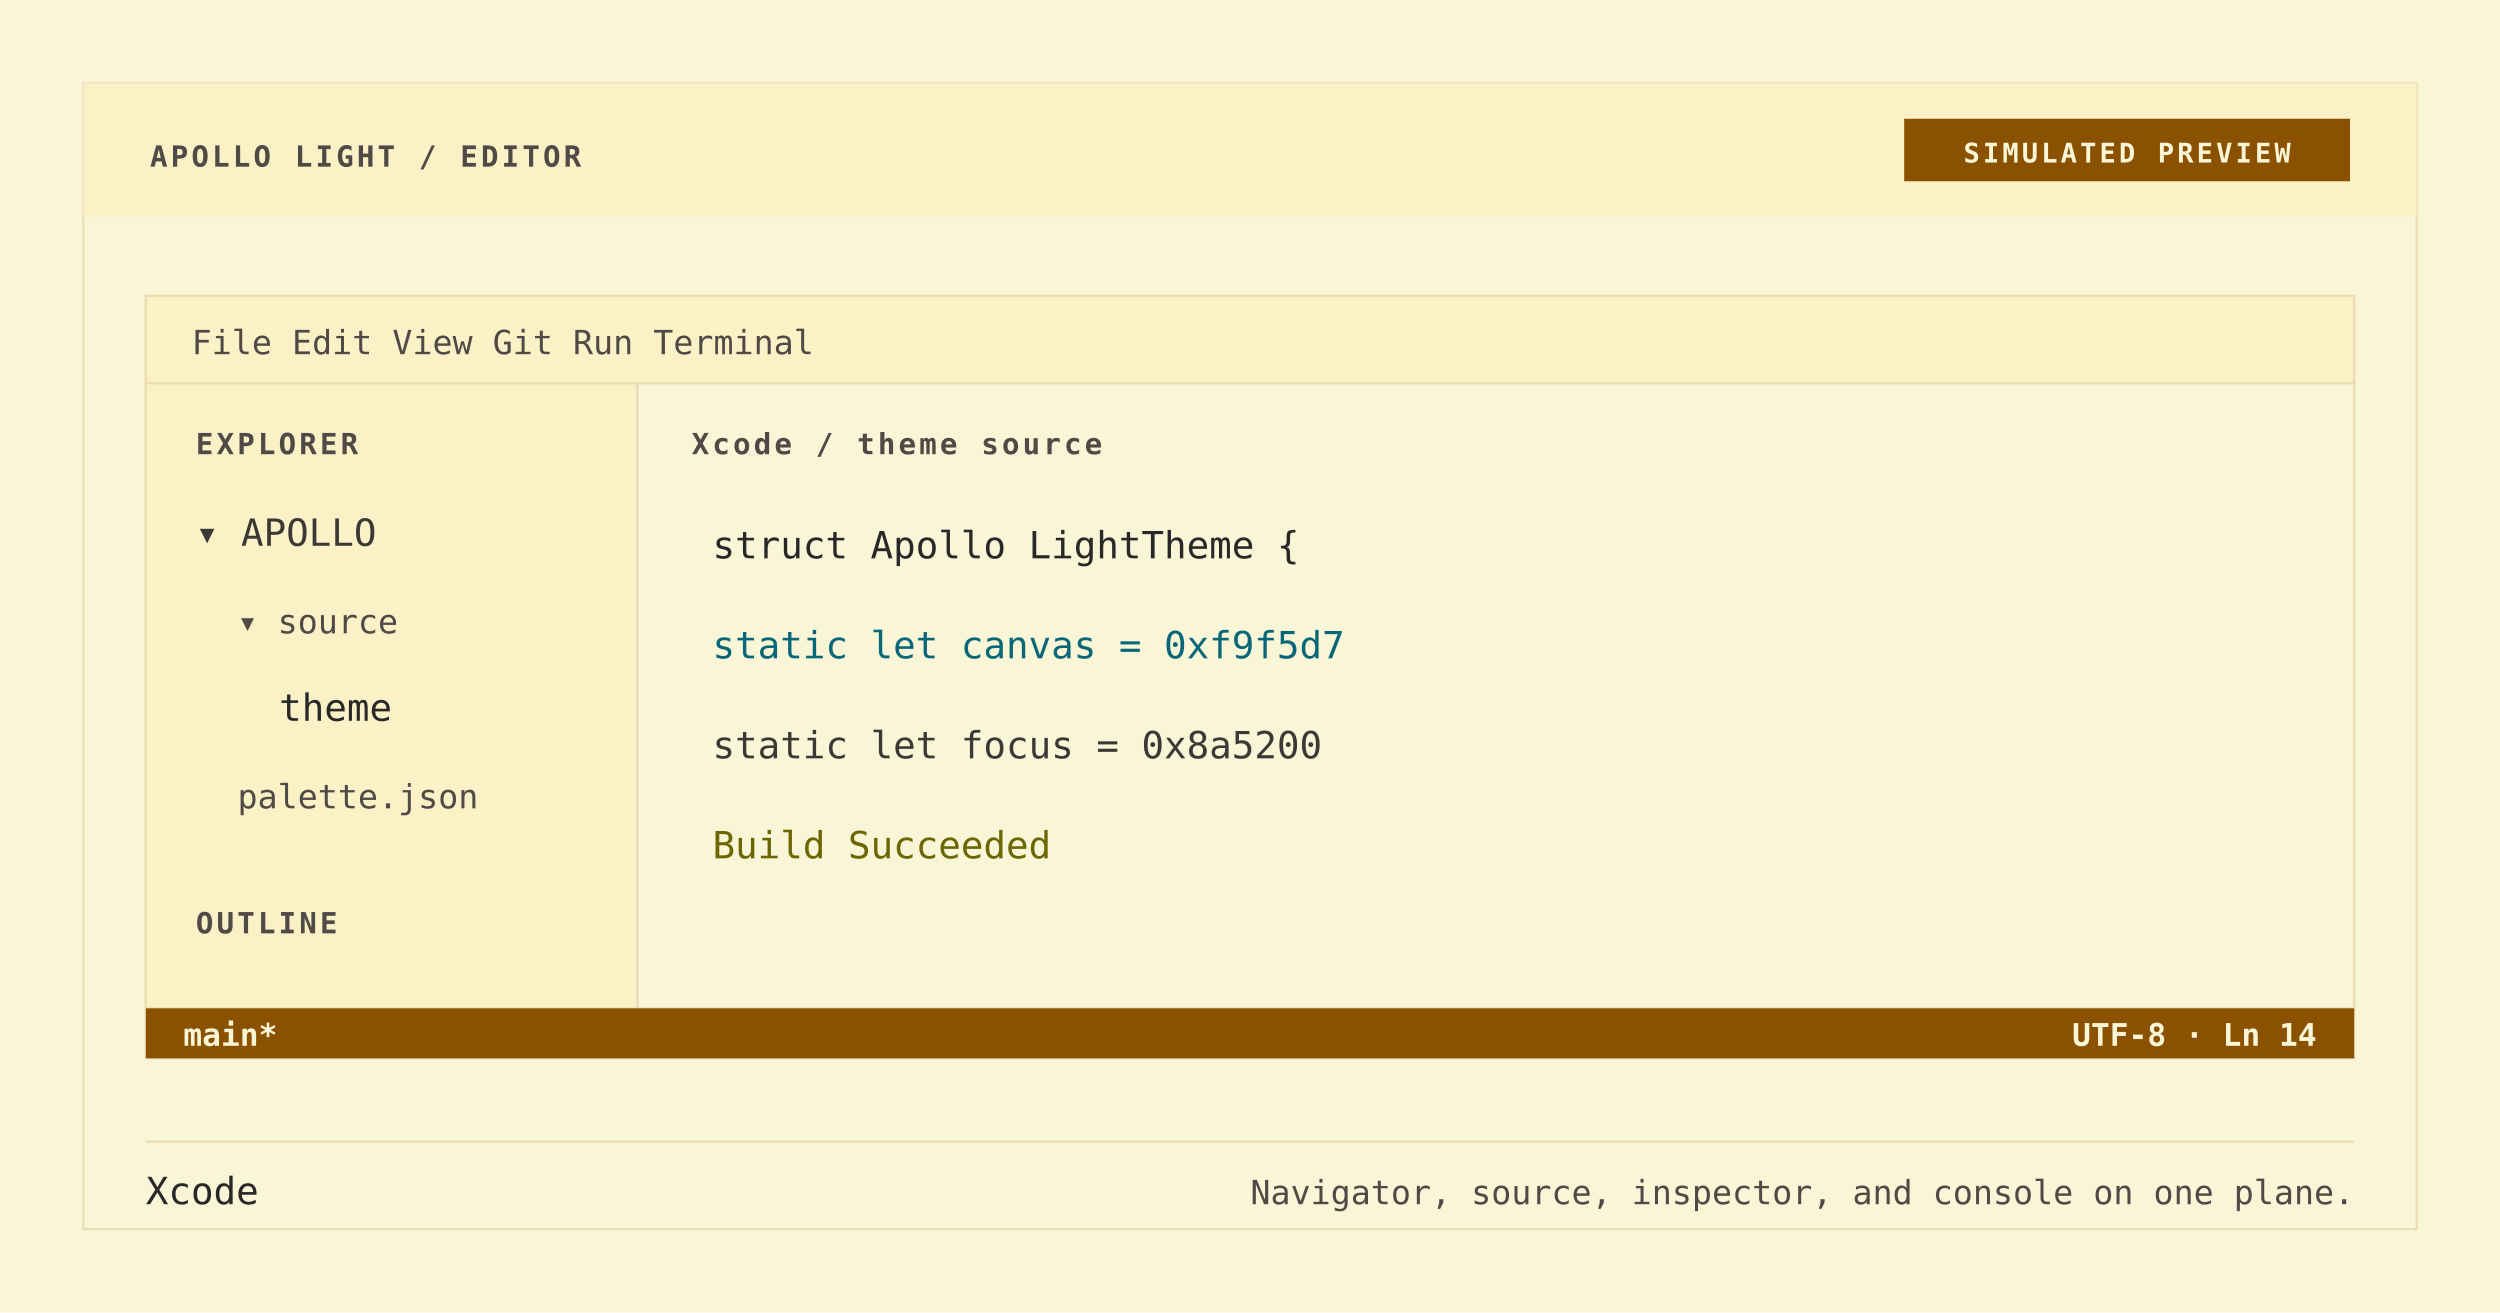
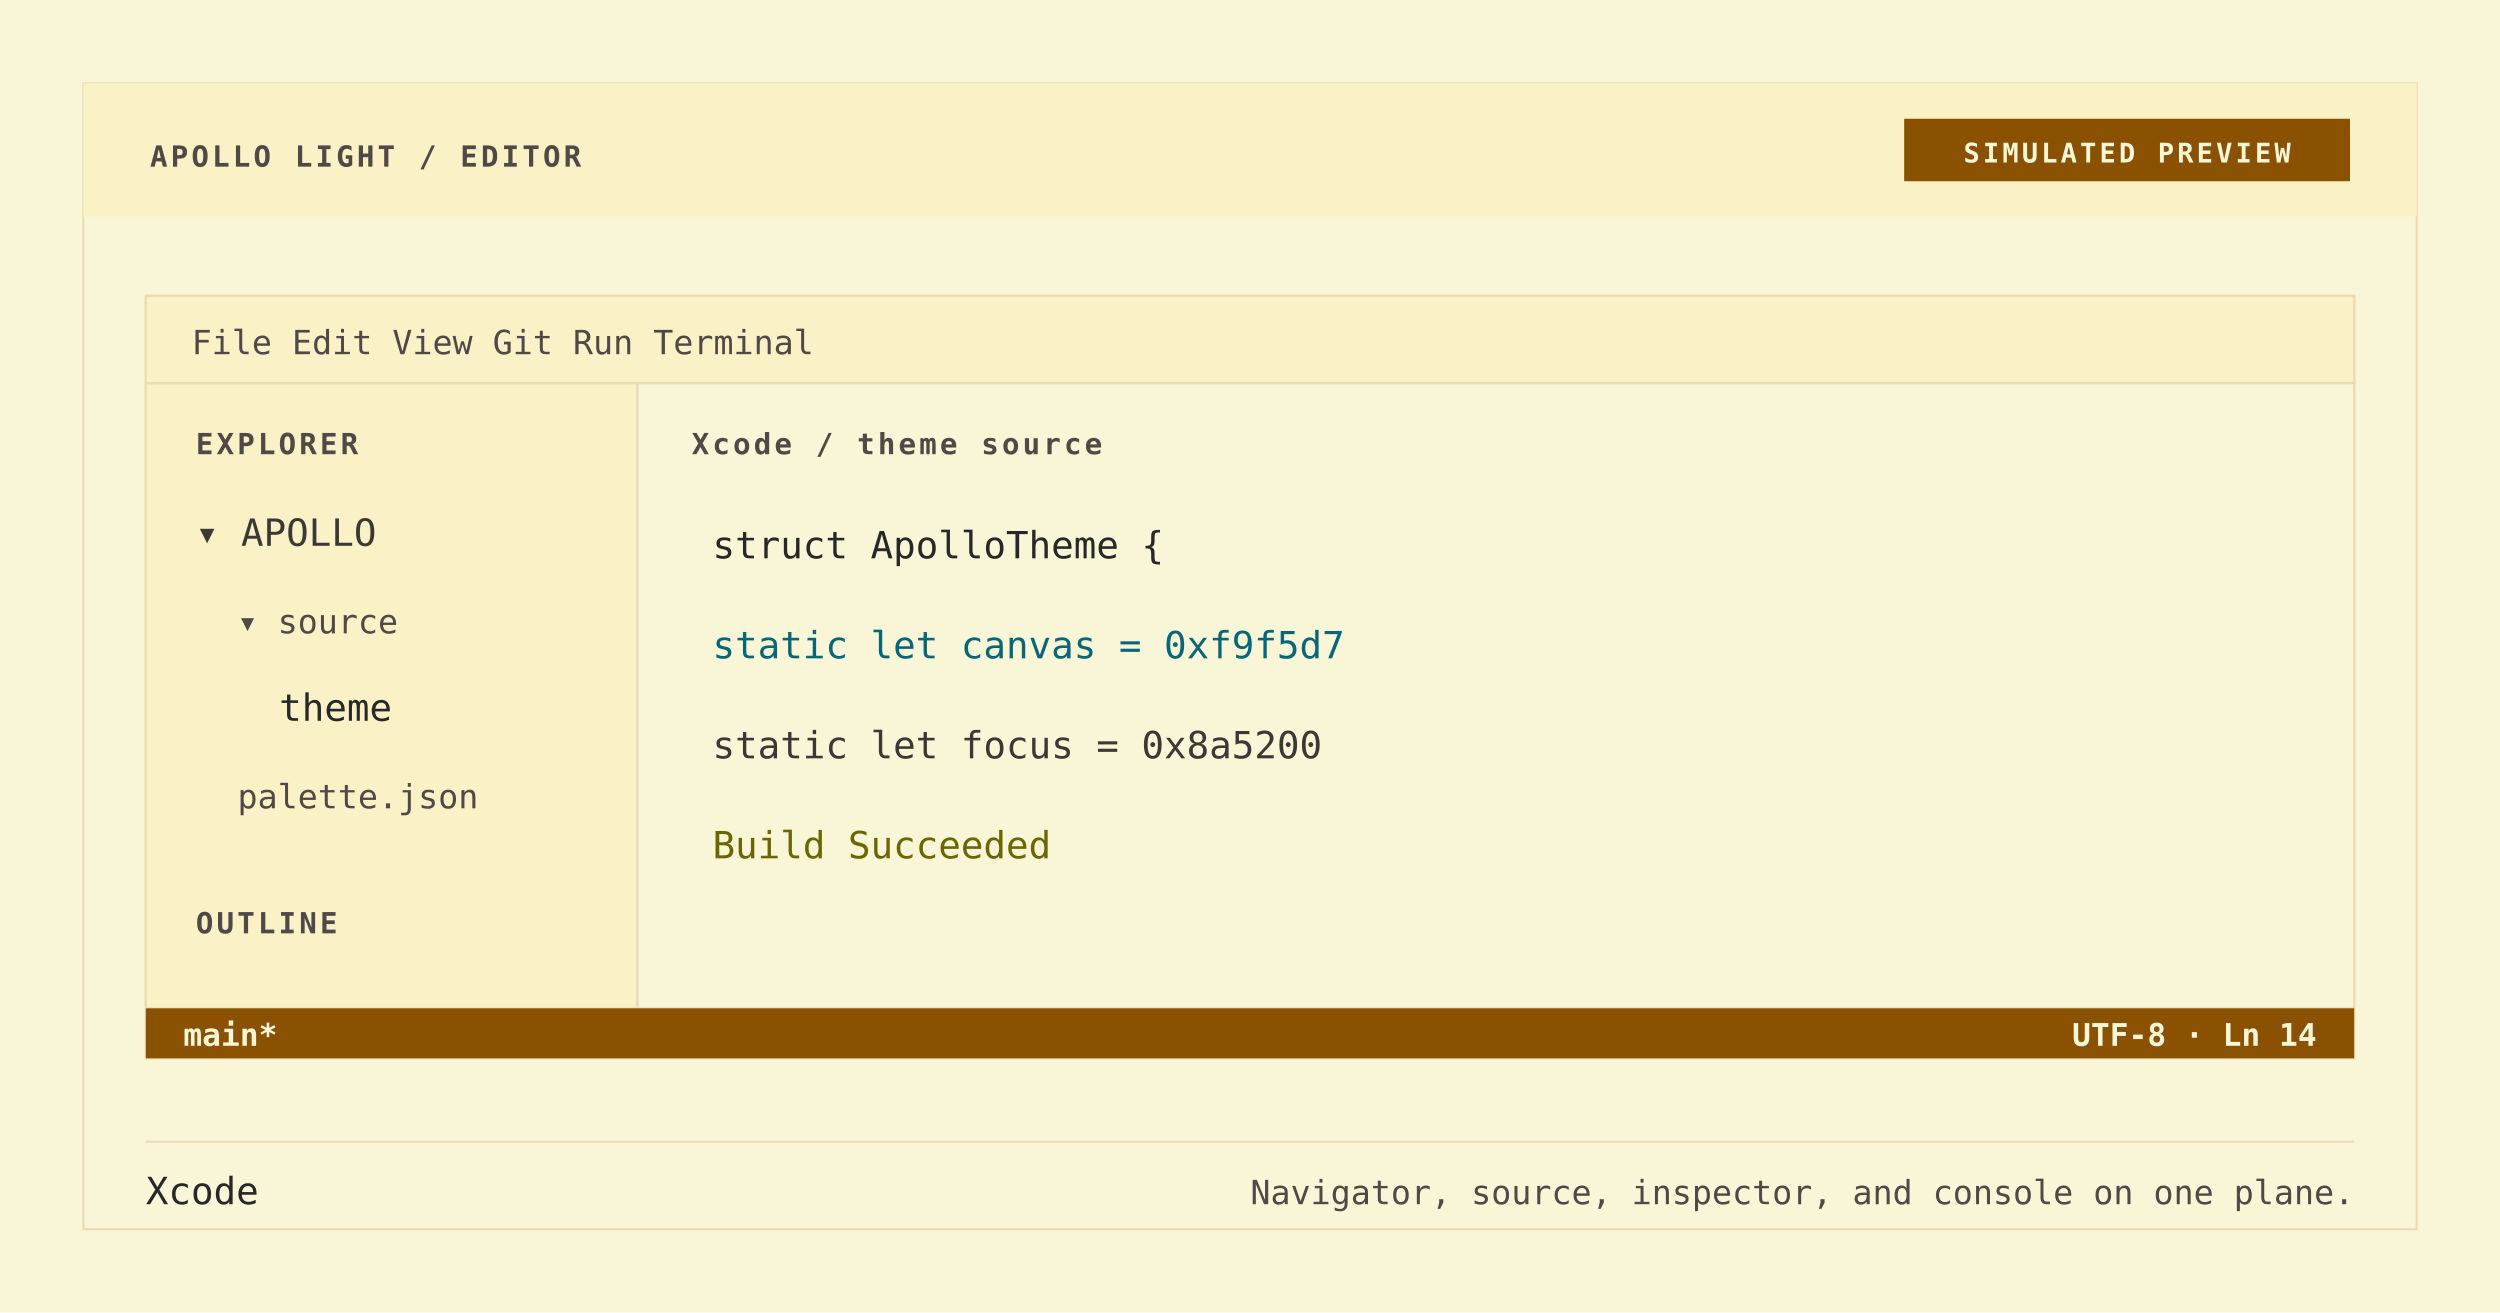
<svg xmlns="http://www.w3.org/2000/svg" width="1200" height="630" viewBox="0 0 1200 630" role="img" aria-labelledby="title desc">
  <style>.canvas{fill:#f9f5d7}.frame,.panel{fill:#f9f5d7;stroke:#ebdbb2;stroke-width:1}.raised,.toolbar{fill:#fbf1c7;stroke:#ebdbb2;stroke-width:1}.body,.bright,.dim,.label,.accent,.success,.info,.line-number,.canvas-text,.stamp,.title-small{font-family:ui-monospace,SFMono-Regular,Menlo,Consolas,monospace}.body{fill:#3c3836;font-size:18px}.bright{fill:#282828;font-size:18px}.dim{fill:#504945;font-size:16px}.label{fill:#504945;font-size:14px;font-weight:700;letter-spacing:1.5px}.stamp{fill:#f9f5d7;font-size:13px;font-weight:700;letter-spacing:1.5px}.accent{fill:#8a5200;font-size:18px}.success{fill:#6b6700;font-size:18px}.info{fill:#076678;font-size:18px}.line-number{fill:#665c54;font-size:15px}.canvas-text{fill:#f9f5d7;font-size:15px;font-weight:700}.title-small{fill:#282828;font-size:24px;font-weight:700}.rule{stroke:#ebdbb2;stroke-width:1}.signal{stroke:#665c54;stroke-width:2}.node{fill:#665c54}.live,.focus{fill:#8a5200}.info-box{fill:#076678}.success-box{fill:#6b6700}.status{fill:#8a5200}.selected{fill:#ebdbb2;stroke:#665c54;stroke-width:1}.swatch-canvas{fill:#f9f5d7;stroke:#ebdbb2}.swatch-surface{fill:#fbf1c7;stroke:#ebdbb2}</style>
  <rect width="1200" height="630" class="canvas" />
  <rect x="40" y="40" width="1120" height="550" class="frame" />
  <rect x="40" y="40" width="1120" height="64" fill="#fbf1c7" />
  <rect x="914" y="57" width="214" height="30" fill="#8a5200" />
  <text x="72" y="80" class="label" text-anchor="start">APOLLO LIGHT / EDITOR</text>
  <text x="1021" y="78" class="stamp" text-anchor="middle">SIMULATED PREVIEW</text>
  <g class="layout layout-ide-inspector">
    <rect x="70" y="142" width="1060" height="366" class="panel" />
    <rect x="70" y="142" width="1060" height="42" class="raised" />
    <text x="92" y="170" class="dim" text-anchor="start">File  Edit  View  Git  Run  Terminal</text>
    <rect x="70" y="184" width="236" height="300" class="raised" />
    <text x="94" y="218" class="label" text-anchor="start">EXPLORER</text>
    <text x="94" y="262" class="body" text-anchor="start">▾ APOLLO</text>
    <text x="114" y="304" class="dim" text-anchor="start">▾ source</text>
    <text x="134" y="346" class="bright" text-anchor="start">theme</text>
    <text x="114" y="388" class="dim" text-anchor="start">palette.json</text>
    <text x="94" y="448" class="label" text-anchor="start">OUTLINE</text>
    <rect x="306" y="184" width="824" height="300" class="panel" />
    <text x="332" y="218" class="label" text-anchor="start">Xcode / theme source</text>
-     <text x="342" y="268" class="bright" text-anchor="start">struct Apollo LightTheme {</text>
+     <text x="342" y="268" class="bright" text-anchor="start">struct ApolloTheme {</text>
    <text x="342" y="316" class="info" text-anchor="start">static let canvas = 0xf9f5d7</text>
    <text x="342" y="364" class="body" text-anchor="start">static let focus = 0x8a5200</text>
    <text x="342" y="412" class="success" text-anchor="start">Build Succeeded</text>
    <rect x="70" y="484" width="1060" height="24" class="status" />
    <text x="88" y="502" class="canvas-text" text-anchor="start">main*</text>
    <text x="1112" y="502" class="canvas-text" text-anchor="end">UTF-8 · Ln 14</text>
  </g>
  <line x1="70" y1="548" x2="1130" y2="548" class="rule" />
  <text x="70" y="578" class="bright" text-anchor="start">Xcode</text>
  <text x="1130" y="578" class="dim" text-anchor="end">Navigator, source, inspector, and console on one plane.</text>
</svg>
